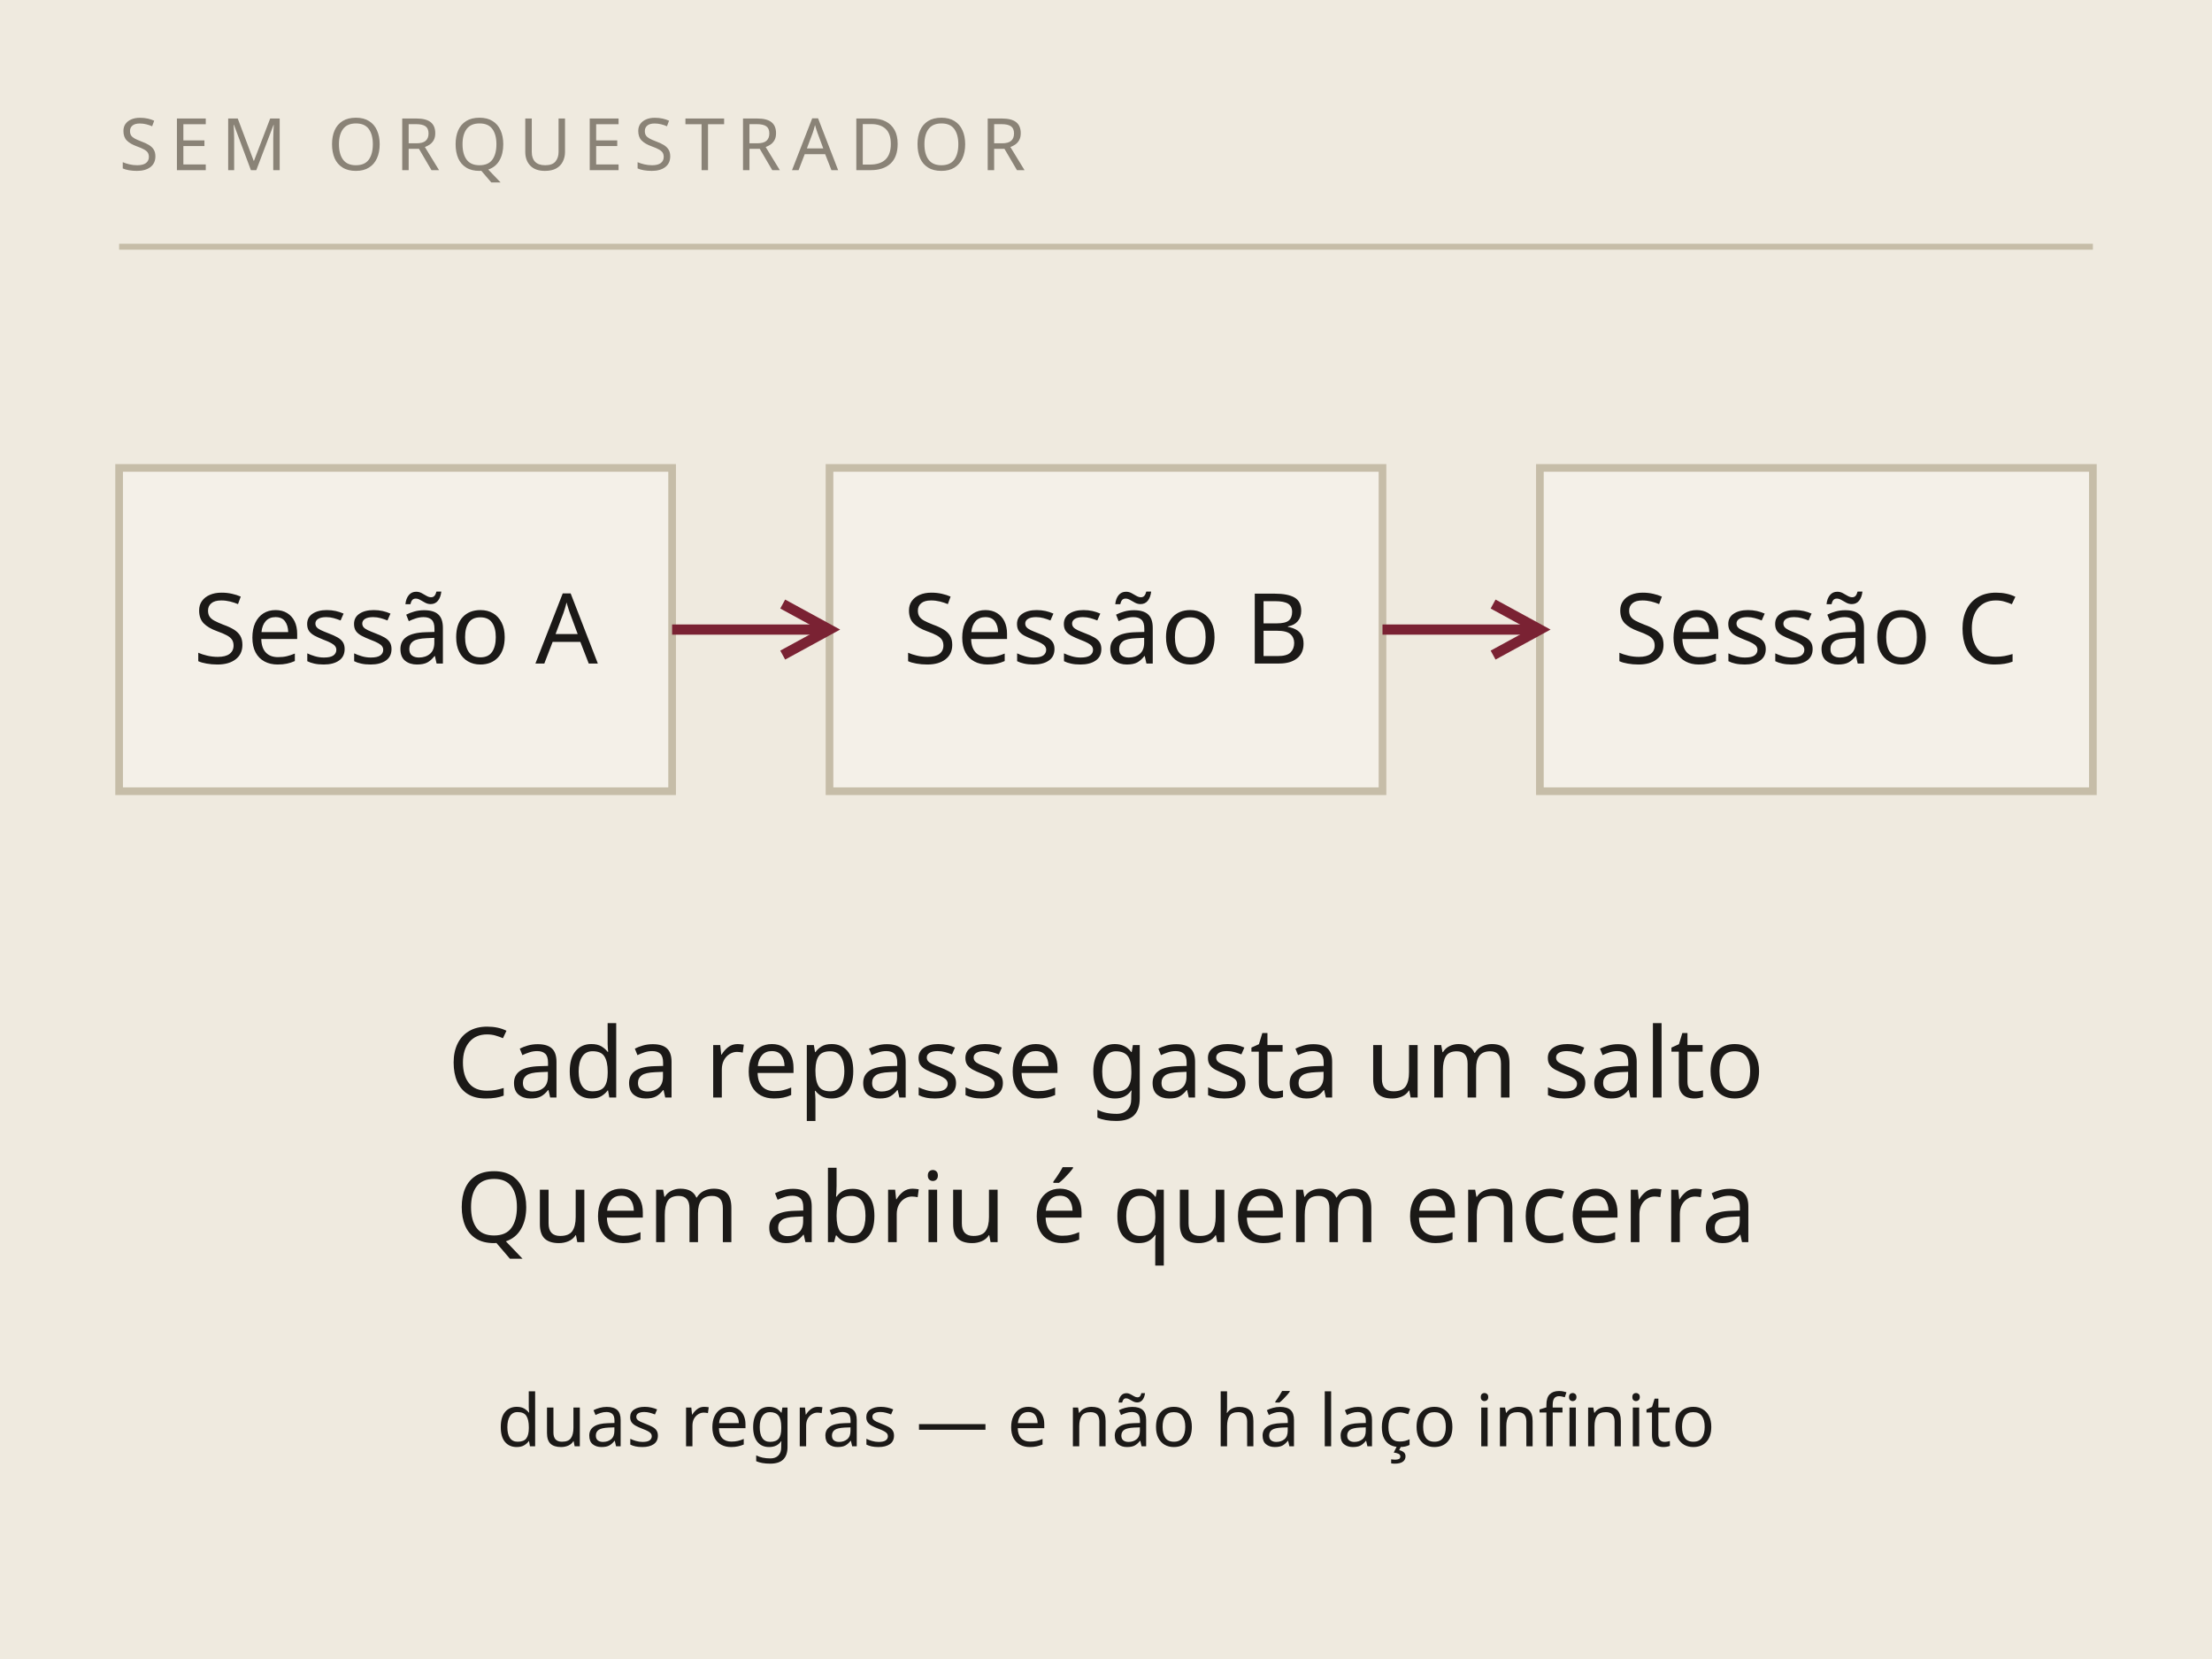
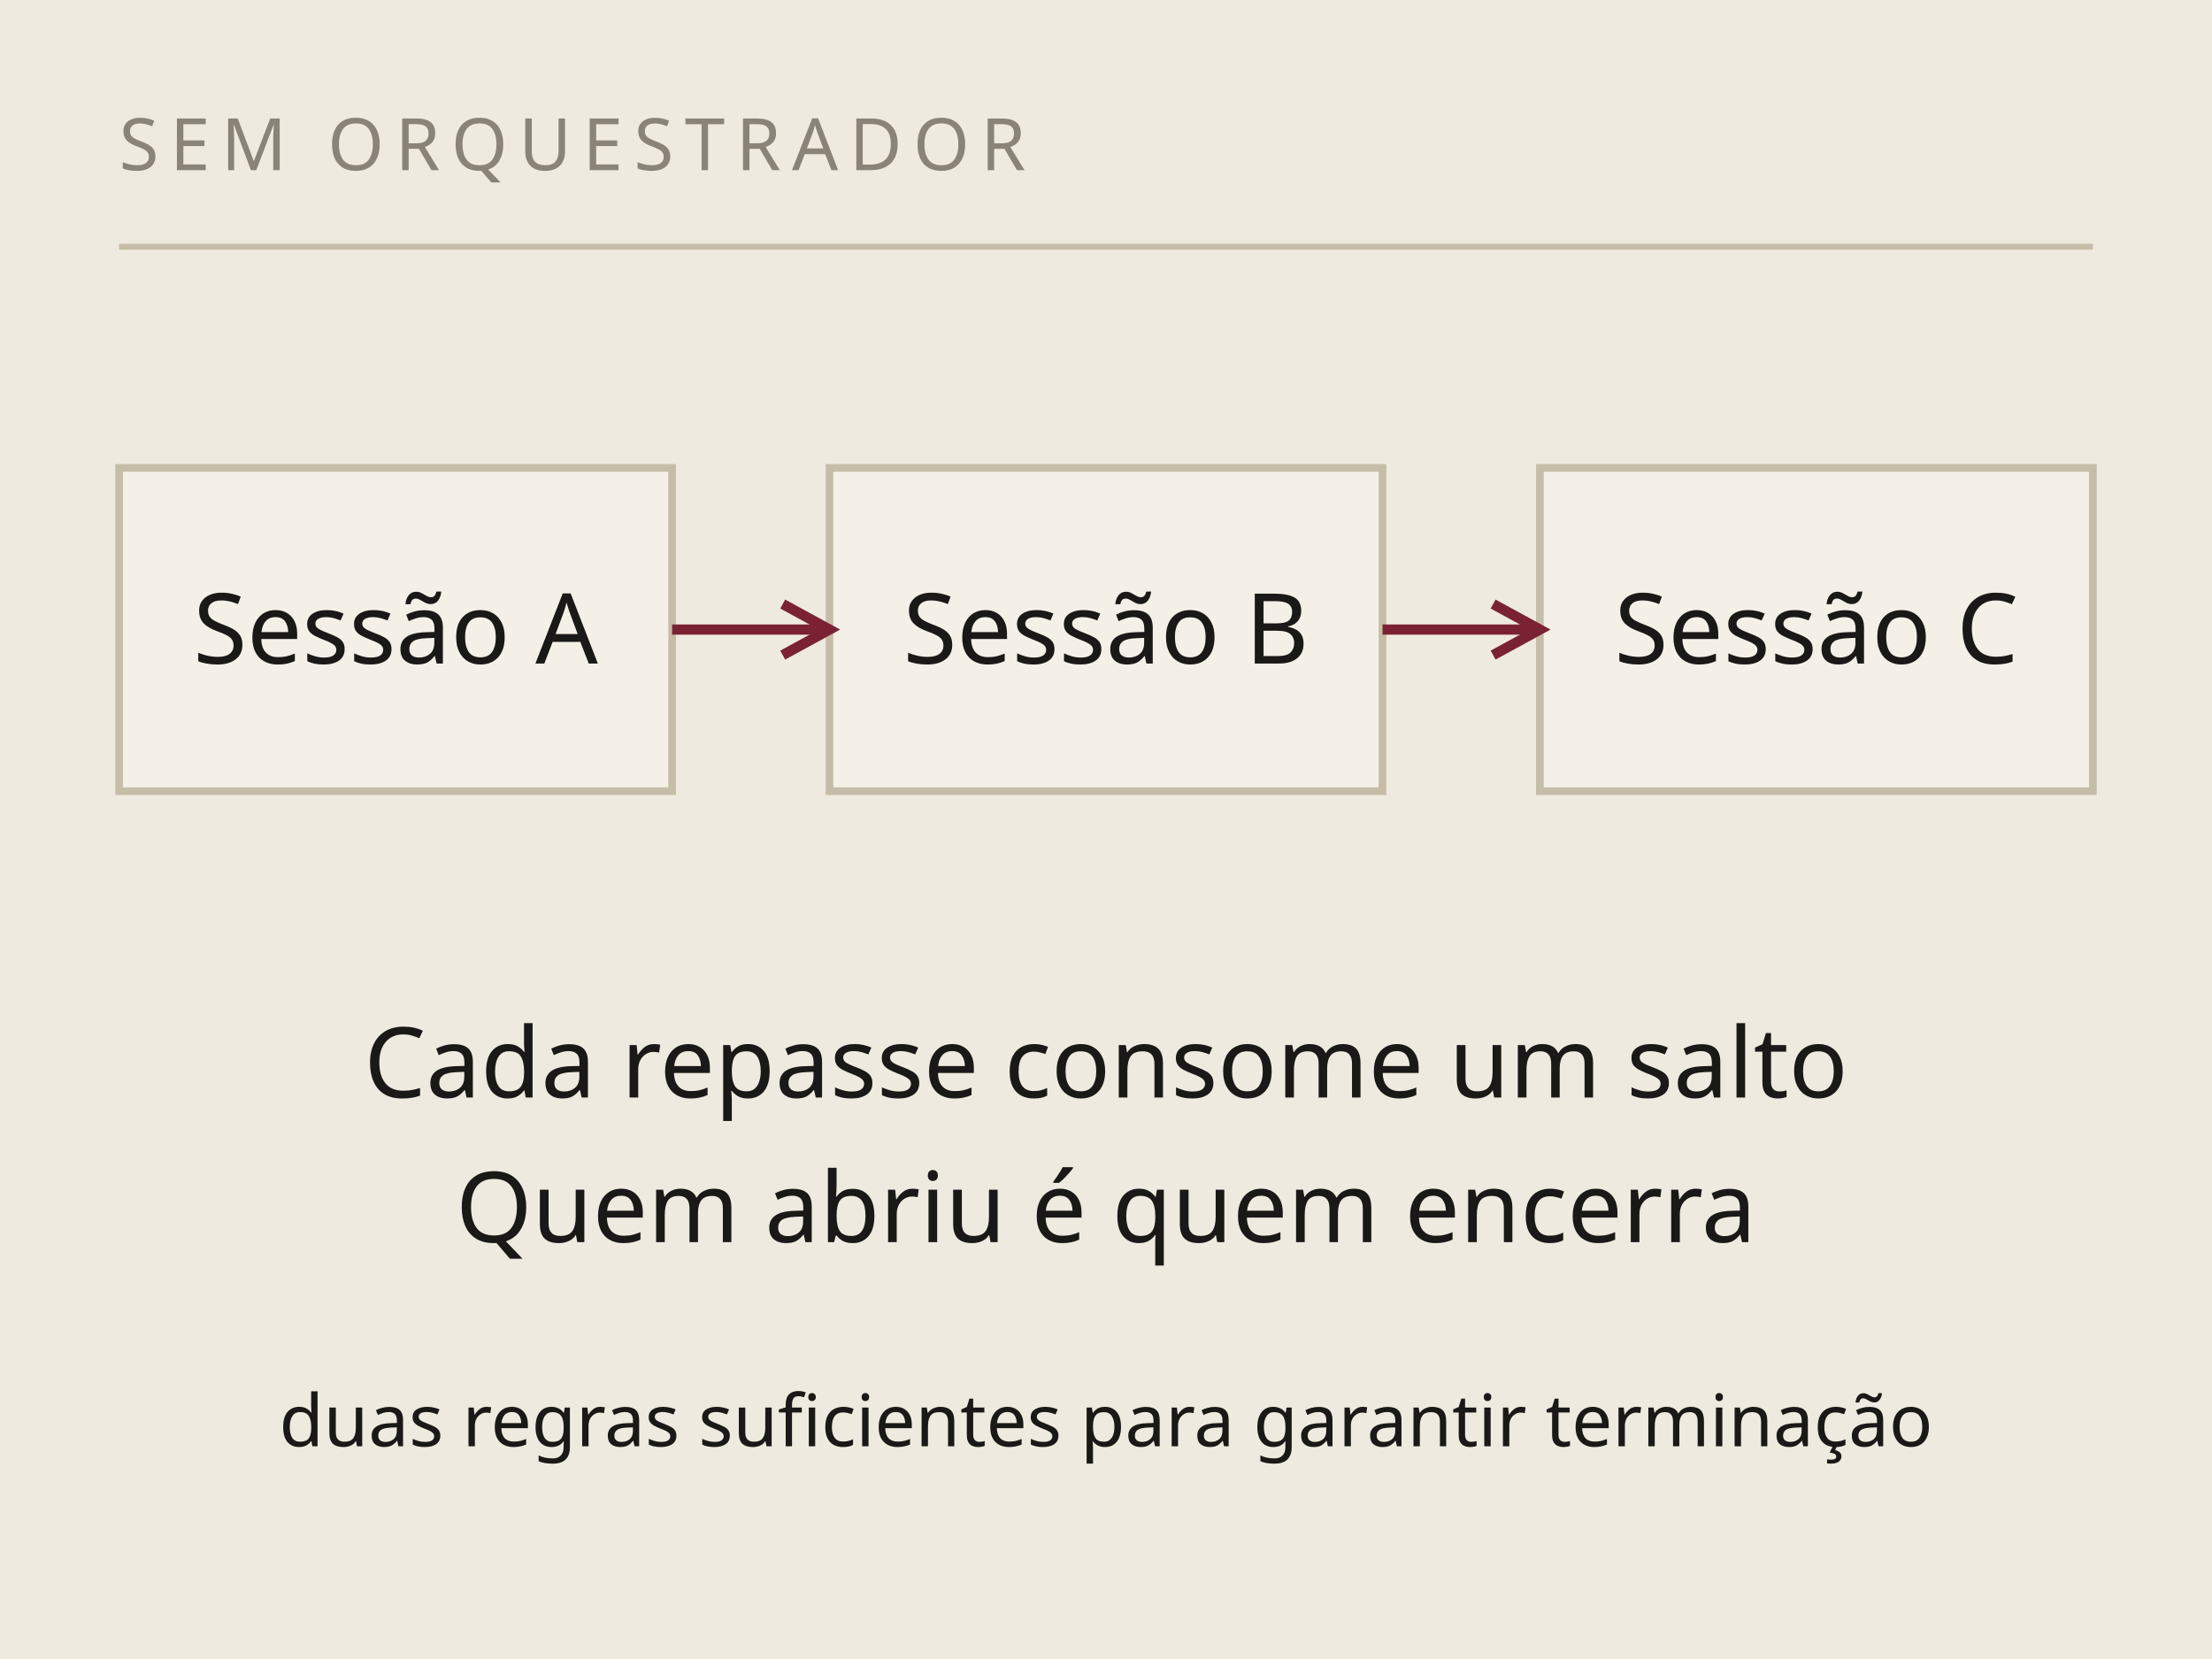
<svg xmlns="http://www.w3.org/2000/svg" viewBox="0 0 520 390" role="img" aria-label="sem orquestrador">
  <rect width="520" height="390" fill="#EFEADF" />
  <text x="28" y="40" font-family="Optima,'Gill Sans MT','Gill Sans',Candara,sans-serif" font-size="17" letter-spacing="2.6" fill="#8A8377">SEM ORQUESTRADOR</text>
  <line x1="28" y1="58" x2="492" y2="58" stroke="#C6BDA8" stroke-width="1.4" />
  <rect x="28" y="110" width="130" height="76" fill="#F4F0E8" stroke="#C6BDA8" stroke-width="1.8" />
  <text x="93.0" y="148.0" text-anchor="middle" dominant-baseline="middle" font-family="Optima,'Gill Sans MT','Gill Sans',Candara,sans-serif" font-size="23" fill="#1B1917">
    <tspan x="93.0" dy="0.0">Sessão A</tspan>
  </text>
  <rect x="195" y="110" width="130" height="76" fill="#F4F0E8" stroke="#C6BDA8" stroke-width="1.8" />
  <text x="260.0" y="148.0" text-anchor="middle" dominant-baseline="middle" font-family="Optima,'Gill Sans MT','Gill Sans',Candara,sans-serif" font-size="23" fill="#1B1917">
    <tspan x="260.0" dy="0.0">Sessão B</tspan>
  </text>
  <rect x="362" y="110" width="130" height="76" fill="#F4F0E8" stroke="#C6BDA8" stroke-width="1.8" />
  <text x="427.0" y="148.0" text-anchor="middle" dominant-baseline="middle" font-family="Optima,'Gill Sans MT','Gill Sans',Candara,sans-serif" font-size="23" fill="#1B1917">
    <tspan x="427.0" dy="0.0">Sessão C</tspan>
  </text>
  <line x1="158" y1="148" x2="195" y2="148" stroke="#7A2233" stroke-width="2.4" />
  <path d="M184,142 L195,148 L184,154" fill="none" stroke="#7A2233" stroke-width="2.4" />
  <line x1="325" y1="148" x2="362" y2="148" stroke="#7A2233" stroke-width="2.4" />
  <path d="M351,142 L362,148 L351,154" fill="none" stroke="#7A2233" stroke-width="2.4" />
-   <text x="260.0" y="258" text-anchor="middle" font-family="Optima,'Gill Sans MT','Gill Sans',Candara,sans-serif" font-size="23" fill="#1B1917">Cada repasse gasta um salto</text>
+   <text x="260.0" y="258" text-anchor="middle" font-family="Optima,'Gill Sans MT','Gill Sans',Candara,sans-serif" font-size="23" fill="#1B1917">Cada repasse consome um salto</text>
  <text x="260.0" y="292" text-anchor="middle" font-family="Optima,'Gill Sans MT','Gill Sans',Candara,sans-serif" font-size="23" fill="#1B1917">Quem abriu é quem encerra</text>
-   <text x="260.0" y="340" text-anchor="middle" font-family="Optima,'Gill Sans MT','Gill Sans',Candara,sans-serif" font-size="17" fill="#1B1917">duas regras — e não há laço infinito</text>
+   <text x="260.0" y="340" text-anchor="middle" font-family="Optima,'Gill Sans MT','Gill Sans',Candara,sans-serif" font-size="17" fill="#1B1917">duas regras suficientes para garantir terminação</text>
</svg>
